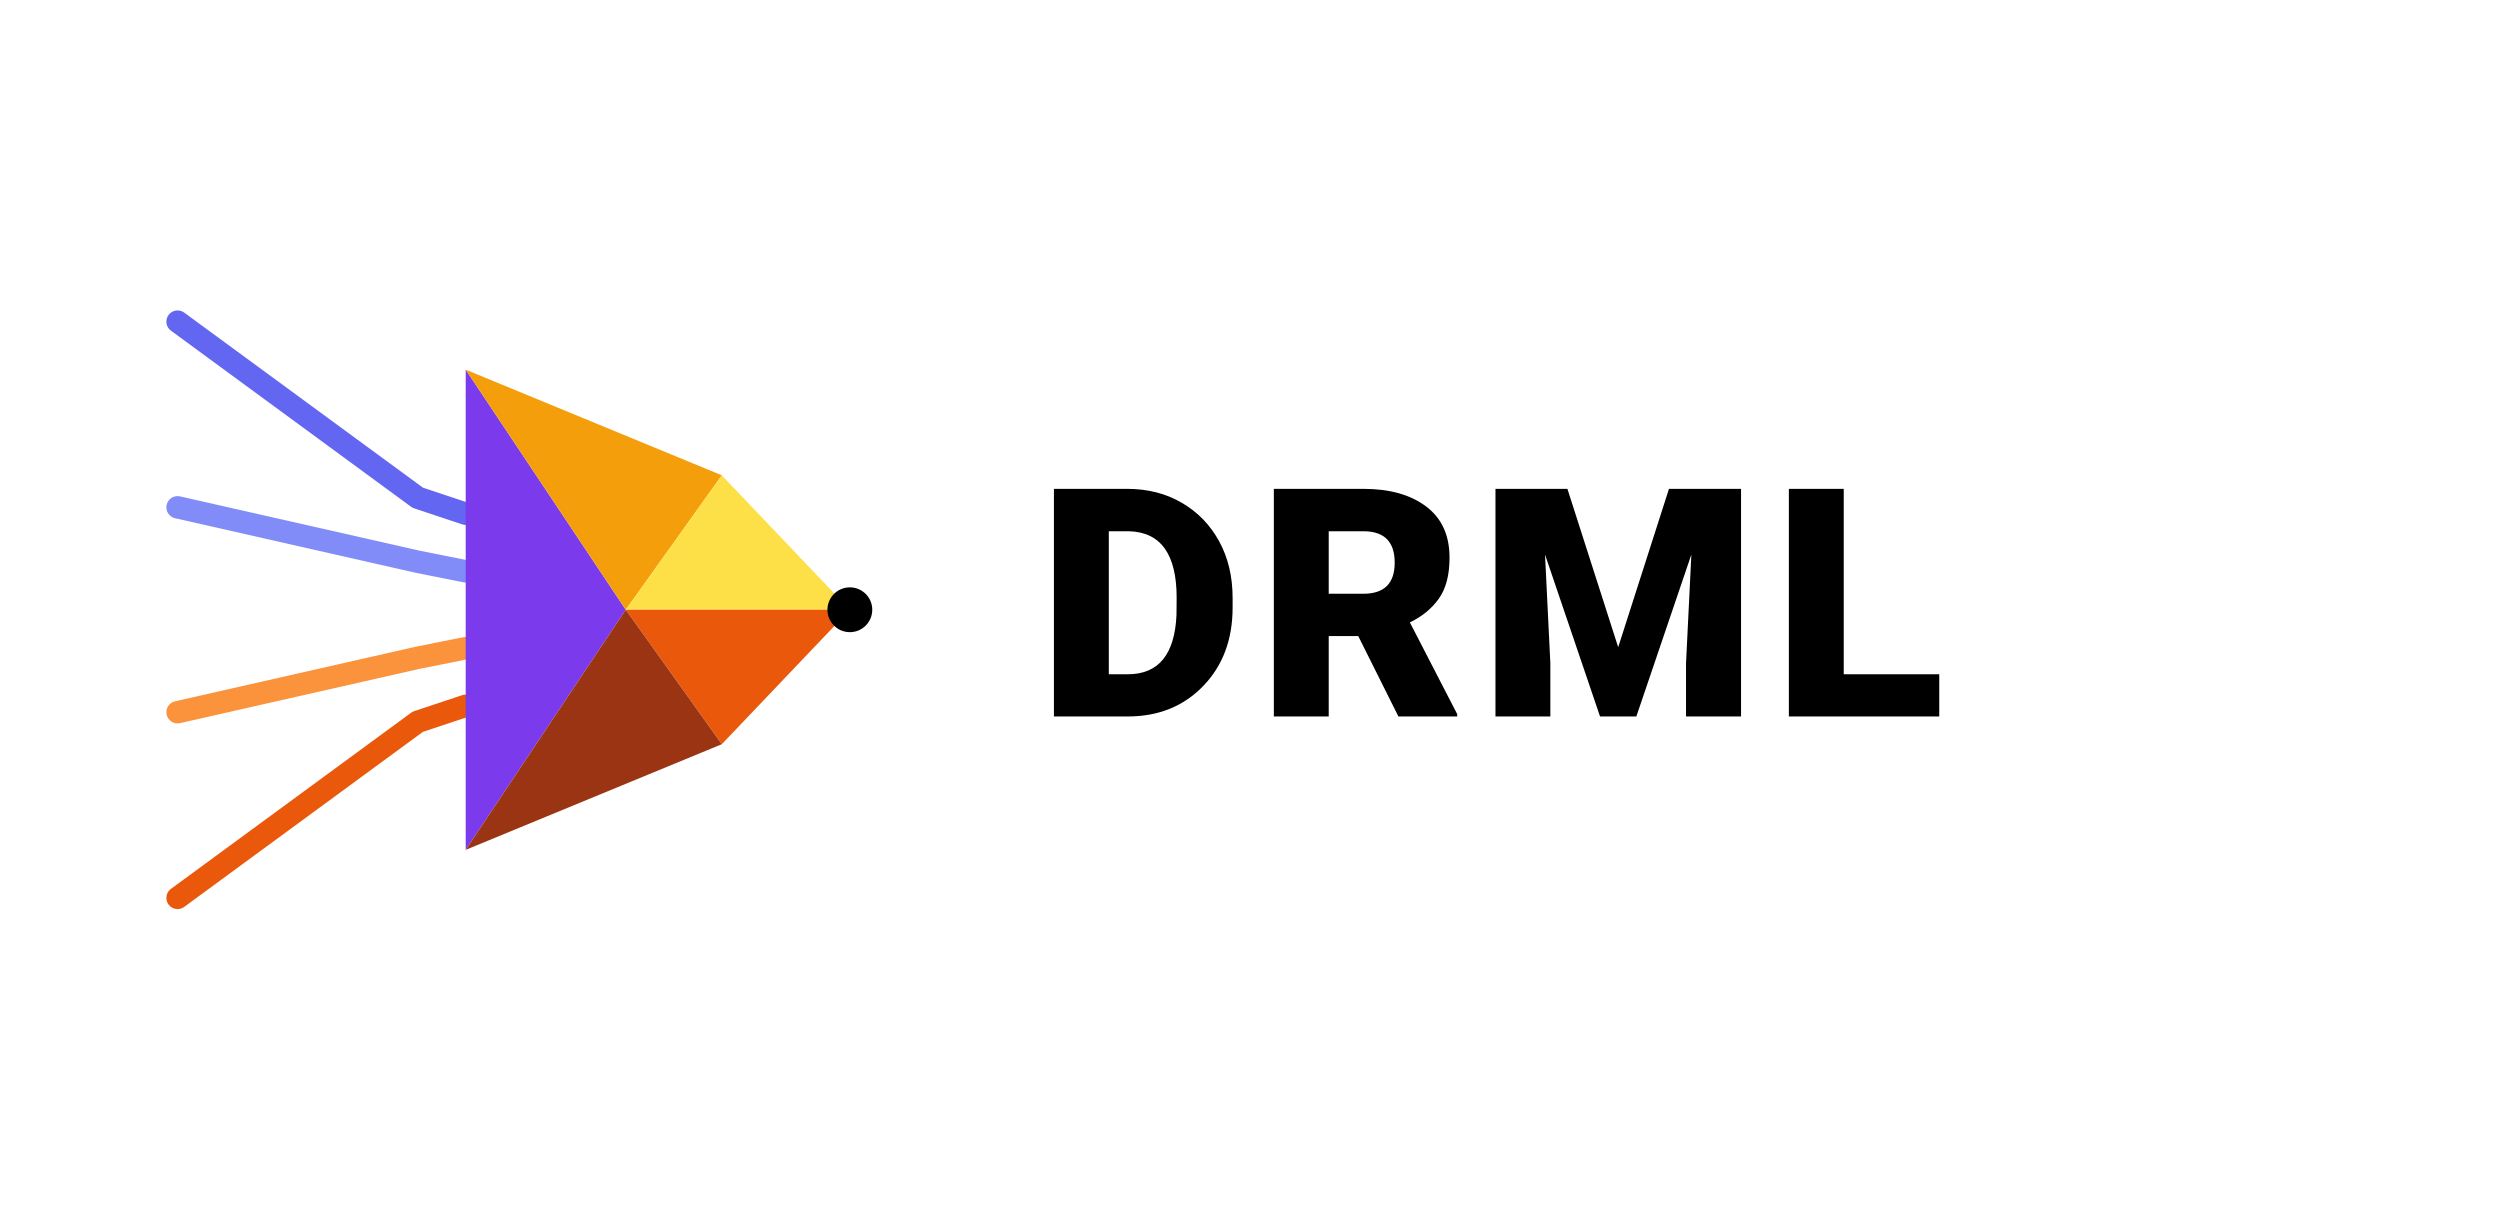
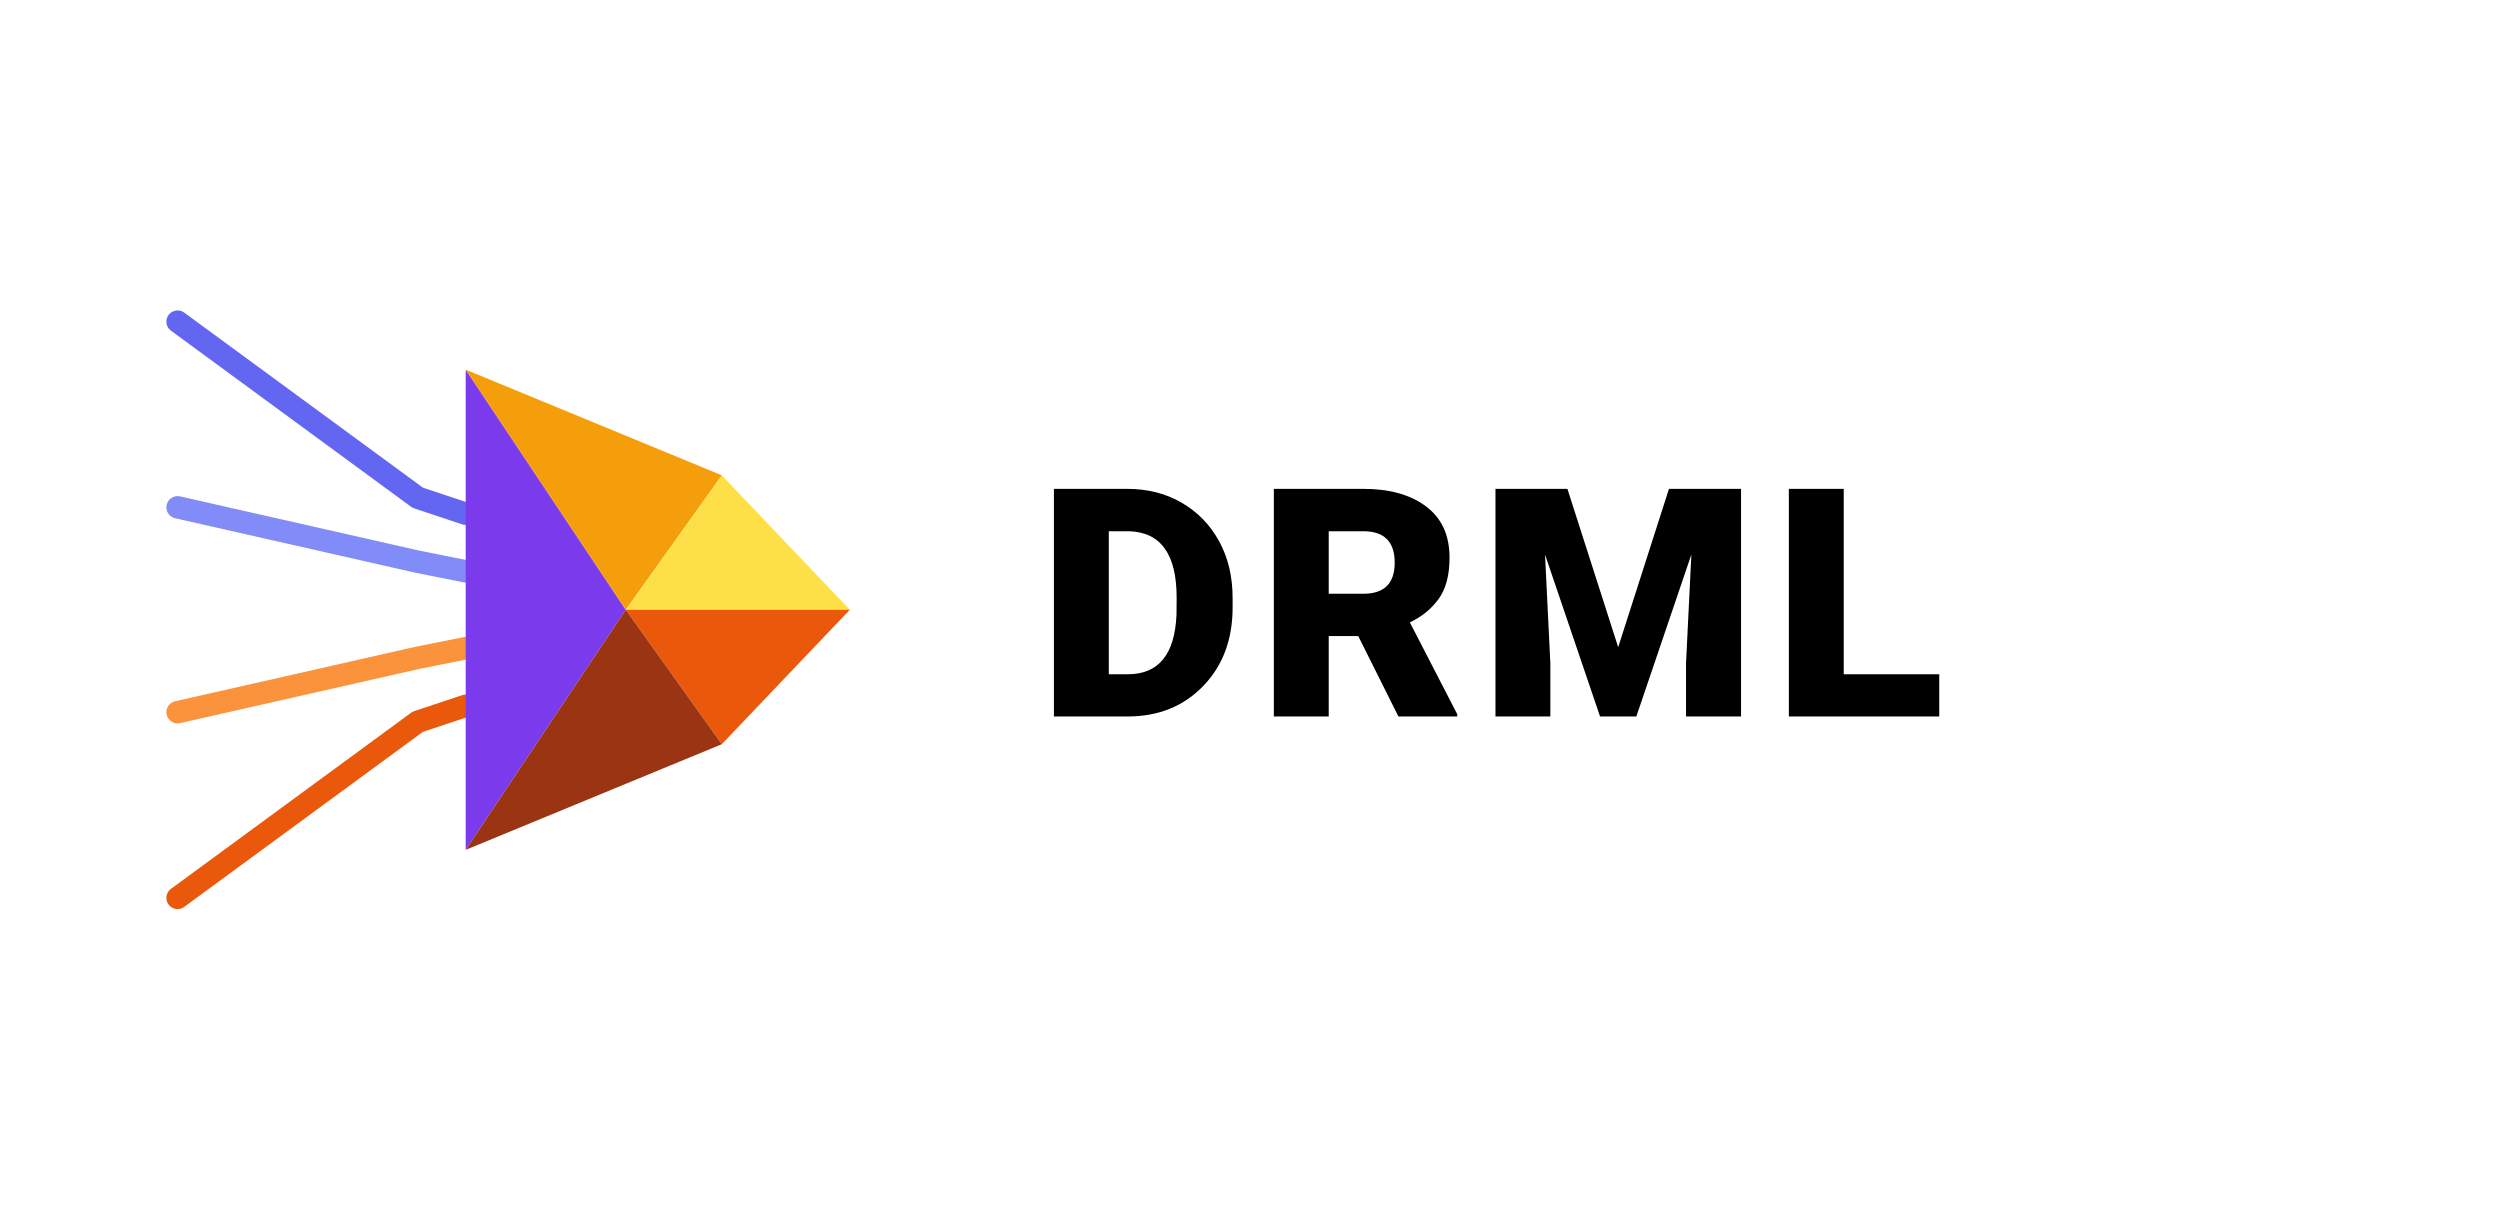
<svg xmlns="http://www.w3.org/2000/svg" viewBox="0 0 820 400" width="100%" height="100%">
  <g transform="translate(200, 200) scale(1.05)">
    <path d="M -135,-90 L -60,-35 L -45,-30" fill="none" stroke="#6366f1" stroke-width="7" stroke-linecap="round" stroke-linejoin="round" />
    <path d="M -135,-32 L -60,-15 L -45,-12" fill="none" stroke="#818cf8" stroke-width="7" stroke-linecap="round" stroke-linejoin="round" />
    <path d="M -135,32 L -60,15 L -45,12" fill="none" stroke="#fb923c" stroke-width="7" stroke-linecap="round" stroke-linejoin="round" />
    <path d="M -135,90 L -60,35 L -45,30" fill="none" stroke="#ea580c" stroke-width="7" stroke-linecap="round" stroke-linejoin="round" />
    <polygon points="-45,-75 -45,75 5,0" fill="#7c3aed" />
    <polygon points="-45,-75 35,-42 5,0" fill="#f59e0b" />
    <polygon points="35,-42 75,0 5,0" fill="#fde047" />
    <polygon points="75,0 35,42 5,0" fill="#ea580c" />
    <polygon points="35,42 -45,75 5,0" fill="#9a3412" />
-     <circle cx="75" cy="0" r="7" fill="#000000" />
  </g>
  <text x="340" y="235" fill="#000000" font-family="system-ui, -apple-system, BlinkMacSystemFont, 'Segoe UI', Roboto, 'Helvetica Neue', Arial, sans-serif" font-size="105" font-weight="900" letter-spacing="0.04em">DRML</text>
</svg>
